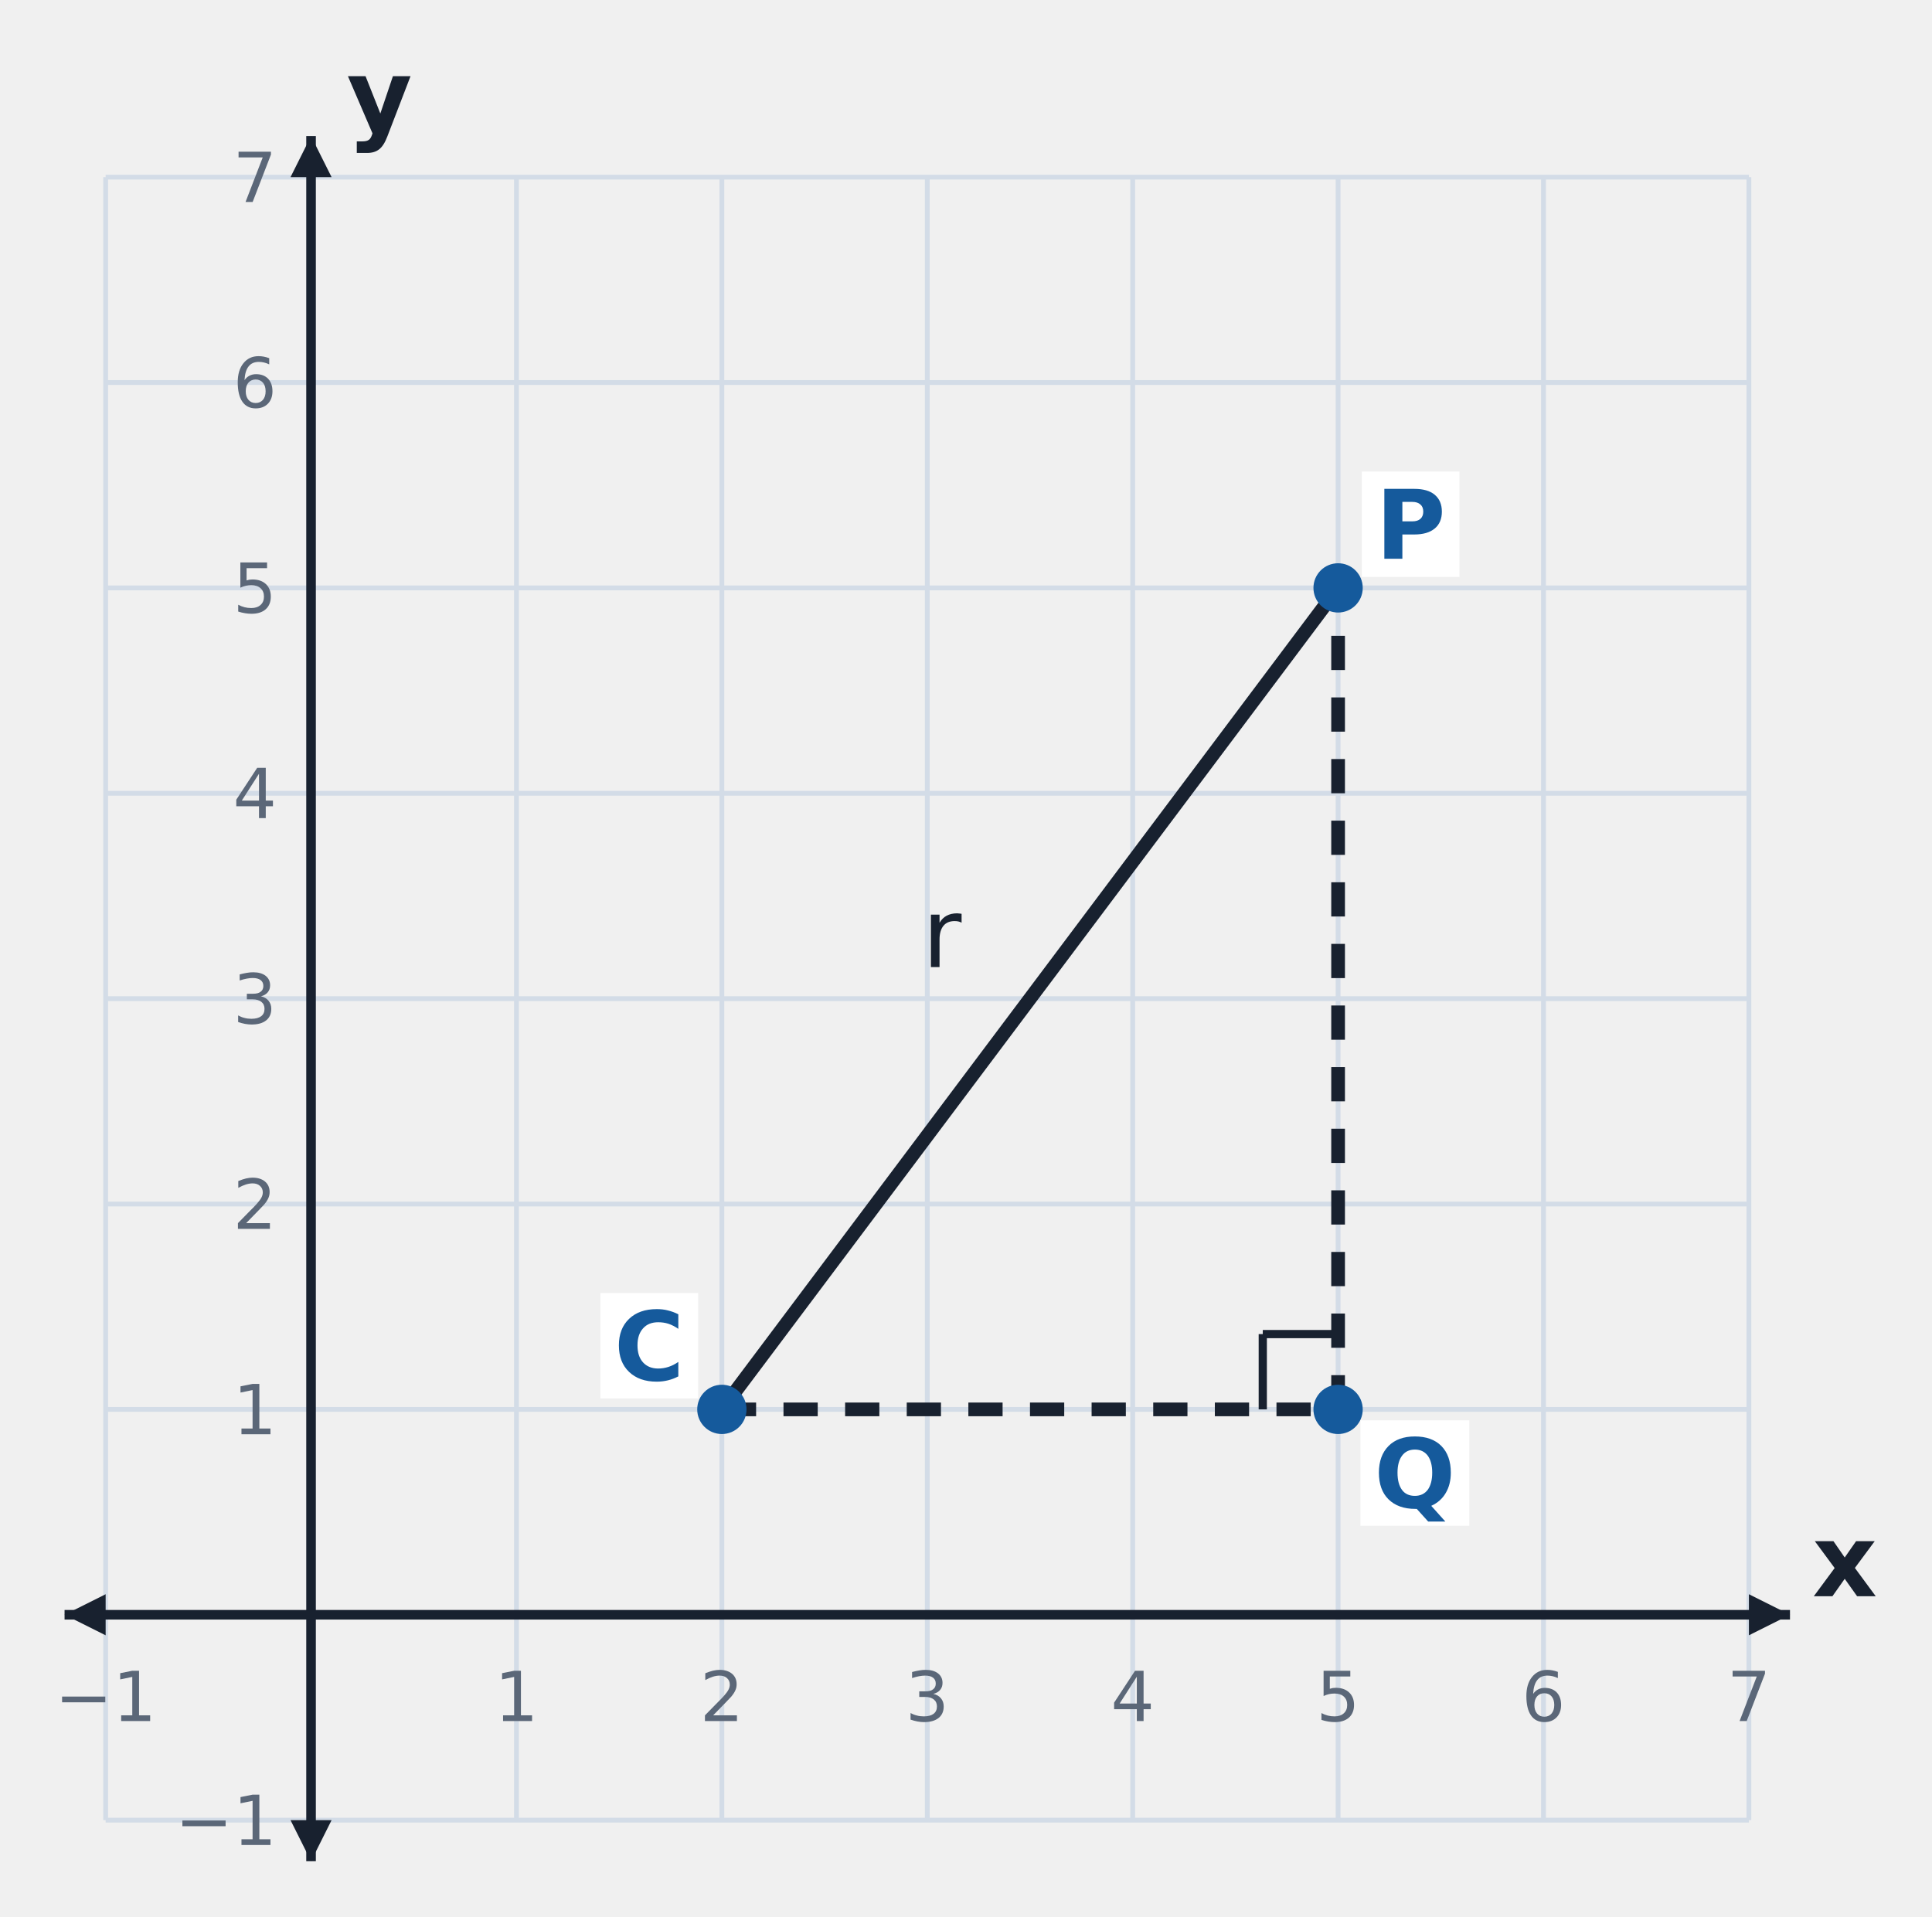
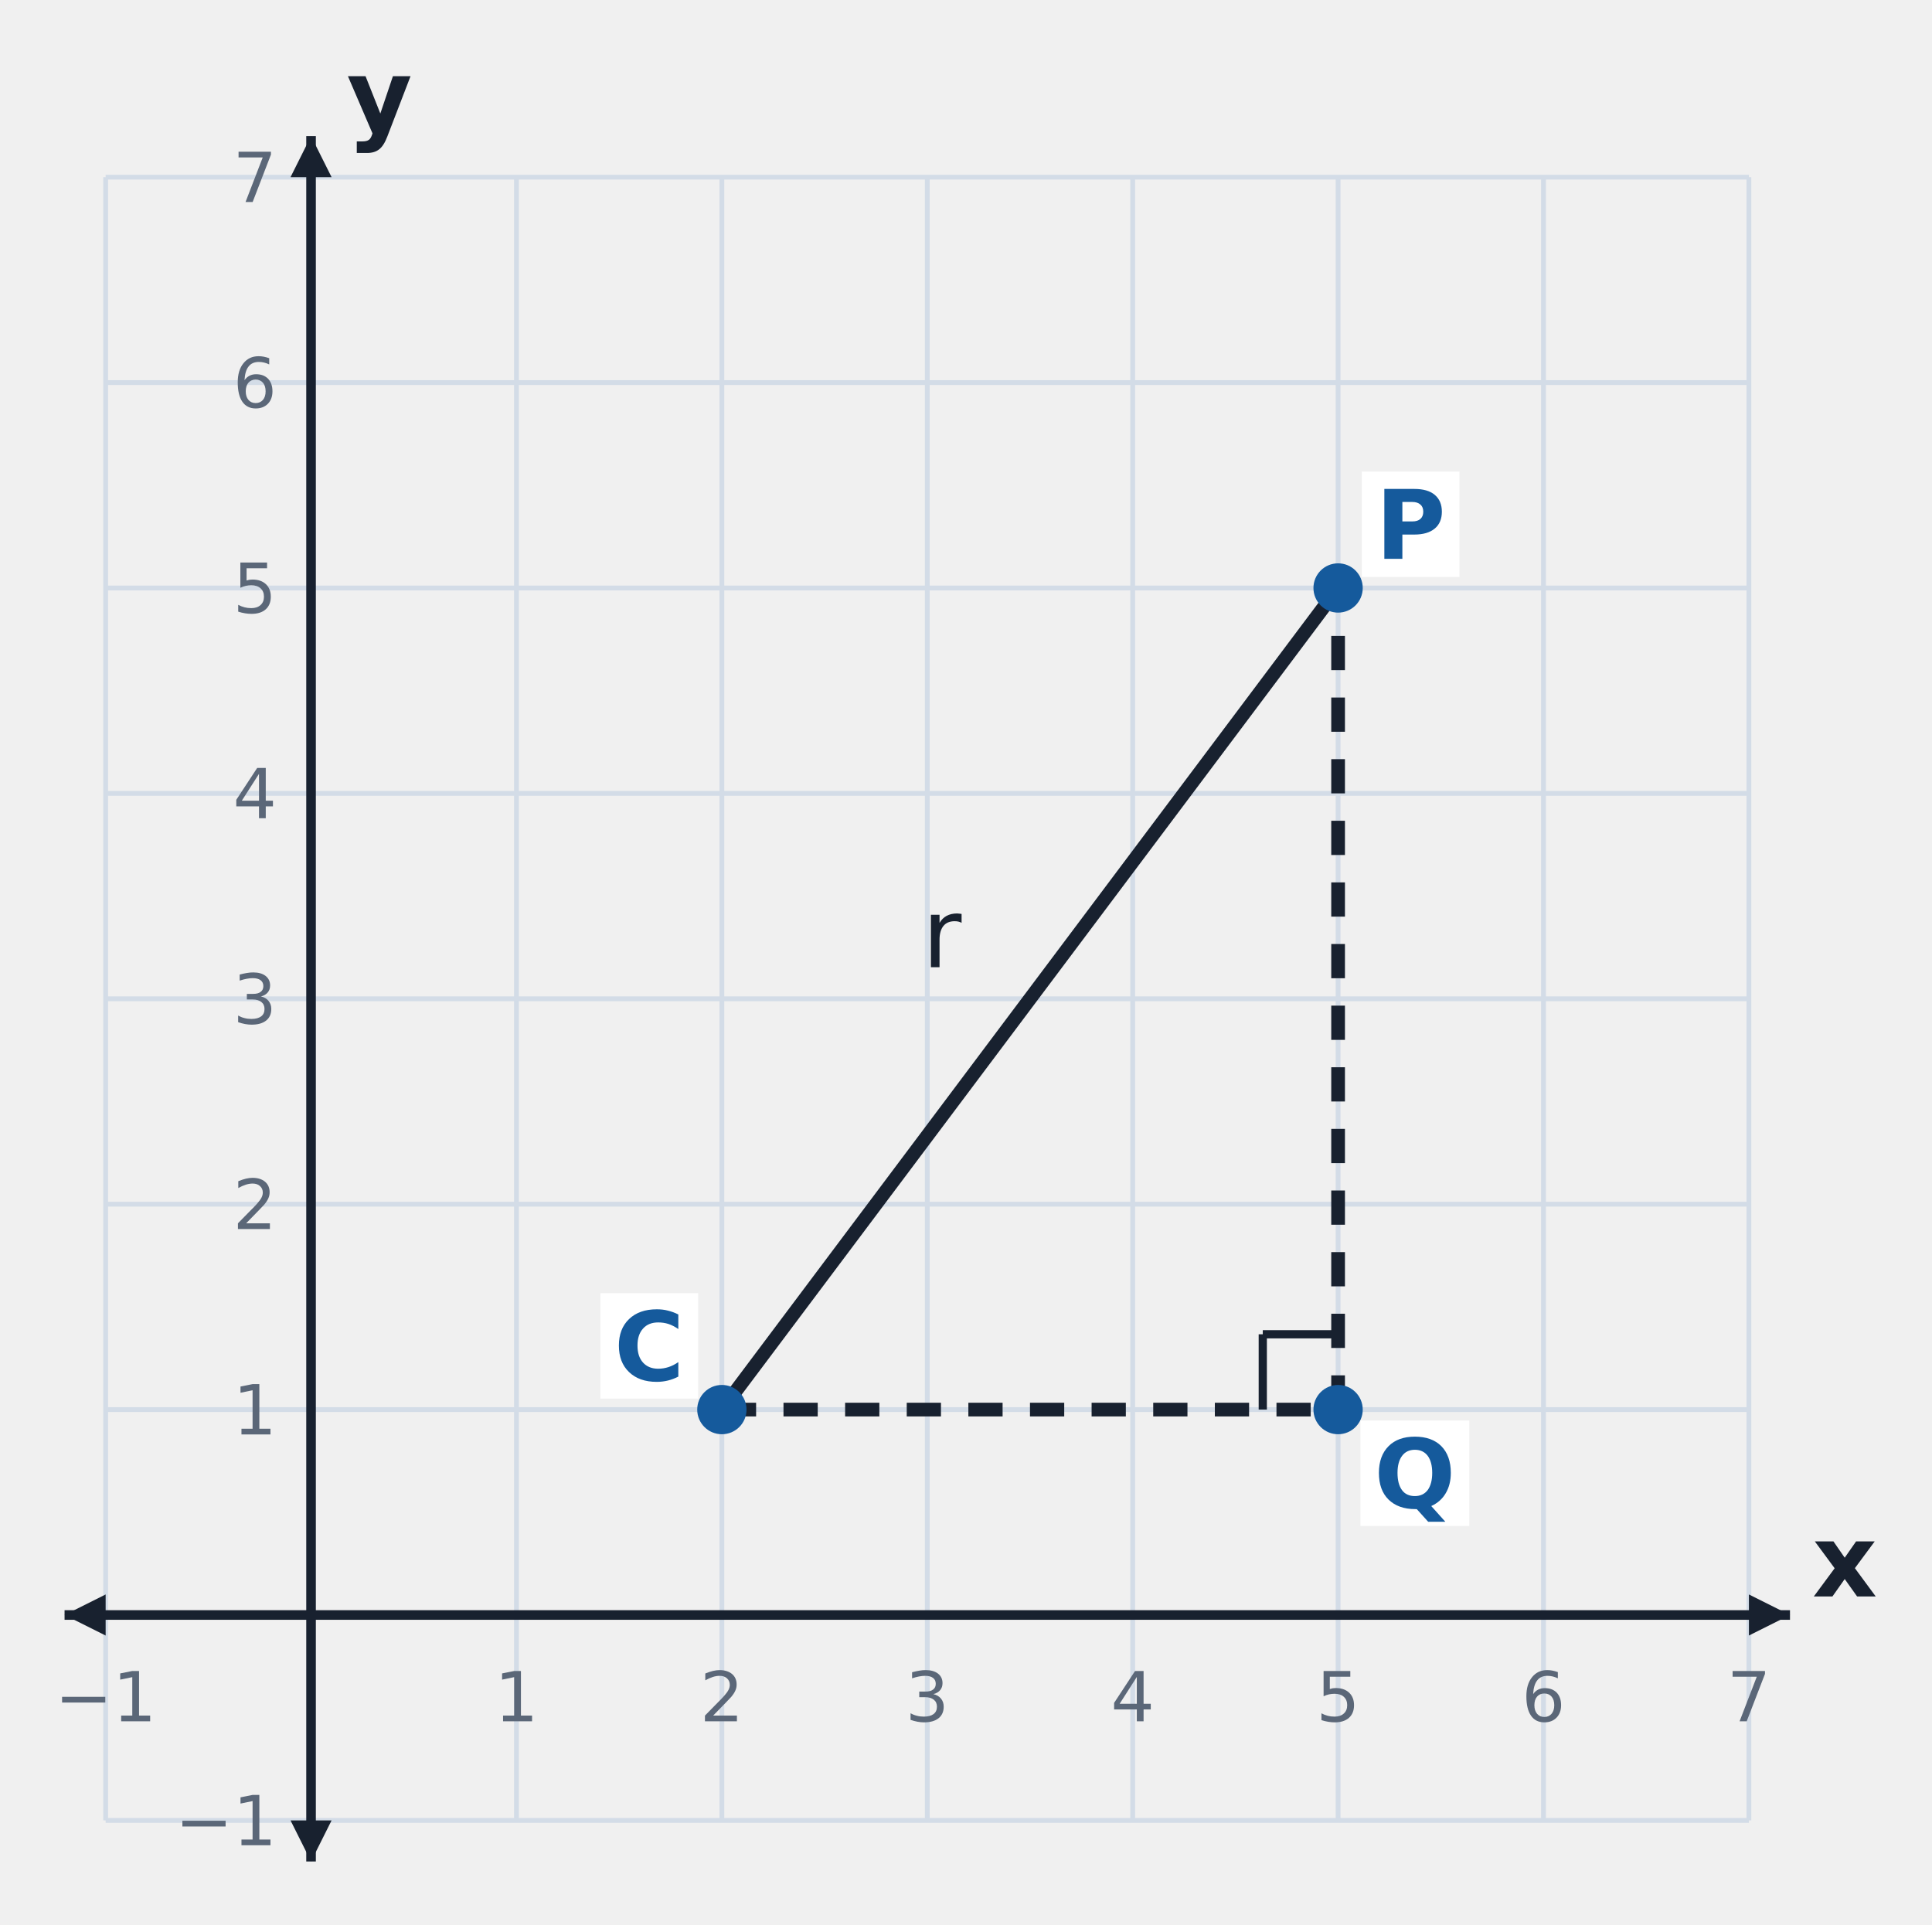
- <svg xmlns="http://www.w3.org/2000/svg" xmlns:xlink="http://www.w3.org/1999/xlink" version="1.1" width="282.17" height="279.927" viewBox="0 0 282.17 279.927">
+ <svg xmlns="http://www.w3.org/2000/svg" xmlns:xlink="http://www.w3.org/1999/xlink" version="1.1" width="282.17" height="281.077" viewBox="0 0 282.17 281.077">
  <defs>
    <clipPath id="clip_1">
-       <path transform="matrix(1,0,0,-1,-68.57043,319.8766)" d="M68.57 39.95H350.741V319.877H68.57Z" clip-rule="evenodd" />
+       <path transform="matrix(1,0,0,-1,-68.57043,319.8766)" d="M68.57 38.8H350.741V319.877H68.57Z" clip-rule="evenodd" />
    </clipPath>
    <path id="font_2_89" d="M.222 .28 .025 .547H.21L.322 .385 .435 .547H.62L.423 .281 .63 0H.445L.322 .173 .2 0H.015L.222 .28Z" />
    <path id="font_2_90" d="M.012 .547H.187L.334 .176 .459 .547H.634L.404-.051C.381-.112 .354-.155 .323-.179 .292-.204 .252-.216 .201-.216H.1V-.101H.155C.184-.101 .206-.096 .219-.086 .233-.077 .243-.06 .251-.036L.256-.021 .012 .547Z" />
    <path id="font_3_1" d="M.106 .355H.732V.272H.106V.355Z" />
    <path id="font_3_19" d="M.124 .083H.285V.64L.11 .604V.694L.284 .729H.383V.083H.544V0H.124V.083Z" />
    <path id="font_3_20" d="M.192 .083H.536V0H.073V.083C.111 .122 .162 .174 .226 .239 .291 .304 .332 .346 .348 .365 .38 .401 .402 .431 .414 .455 .427 .48 .433 .504 .433 .528 .433 .567 .42 .598 .392 .623 .365 .647 .33 .659 .286 .659 .255 .659 .223 .654 .188 .643 .154 .632 .117 .616 .078 .594V.693C.118 .709 .155 .722 .189 .73 .224 .738 .256 .742 .284 .742 .36 .742 .42 .723 .465 .686 .51 .648 .532 .597 .532 .534 .532 .504 .527 .476 .515 .449 .504 .422 .484 .39 .454 .354 .446 .345 .42 .317 .376 .272 .333 .227 .271 .164 .192 .083Z" />
    <path id="font_3_21" d="M.406 .394C.453 .383 .49 .362 .516 .33 .543 .298 .556 .259 .556 .212 .556 .14 .531 .084 .482 .045 .432 .005 .362-.015 .271-.015 .24-.015 .209-.012 .177-.006 .144 0 .111 .009 .076 .021V.117C.104 .101 .133 .089 .166 .081 .199 .072 .233 .068 .268 .068 .33 .068 .377 .081 .409 .105 .442 .13 .458 .165 .458 .212 .458 .255 .443 .289 .413 .313 .383 .337 .341 .35 .287 .35H.202V.431H.291C.34 .431 .377 .44 .402 .46 .428 .479 .441 .507 .441 .543 .441 .581 .428 .609 .401 .629 .375 .649 .337 .659 .287 .659 .26 .659 .231 .656 .2 .65 .169 .645 .135 .635 .098 .623V.711C.136 .721 .171 .729 .203 .734 .236 .74 .267 .742 .296 .742 .371 .742 .43 .725 .474 .691 .517 .657 .539 .611 .539 .553 .539 .513 .528 .479 .504 .451 .481 .424 .448 .404 .406 .394Z" />
    <path id="font_3_22" d="M.378 .643 .129 .254H.378V.643M.352 .729H.476V.254H.58V.172H.476V0H.378V.172H.049V.267L.352 .729Z" />
    <path id="font_3_23" d="M.108 .729H.495V.646H.198V.468C.213 .473 .227 .476 .241 .479 .256 .481 .27 .482 .284 .482 .366 .482 .43 .46 .478 .415 .525 .371 .549 .31 .549 .234 .549 .155 .524 .094 .476 .051 .427 .007 .358-.015 .269-.015 .238-.015 .207-.012 .176-.007 .144-.002 .111 .006 .077 .017V.116C.106 .1 .137 .088 .168 .08 .199 .072 .232 .068 .267 .068 .323 .068 .368 .083 .401 .113 .434 .143 .45 .183 .45 .234 .45 .285 .434 .325 .401 .355 .368 .385 .323 .399 .267 .399 .241 .399 .214 .396 .188 .391 .162 .385 .135 .376 .108 .363V.729Z" />
    <path id="font_3_24" d="M.33 .403C.286 .403 .251 .388 .225 .358 .199 .328 .186 .286 .186 .233 .186 .181 .199 .14 .225 .109 .251 .079 .286 .063 .33 .063 .374 .063 .409 .079 .435 .109 .461 .14 .474 .181 .474 .233 .474 .286 .461 .328 .435 .358 .409 .388 .374 .403 .33 .403M.526 .713V.623C.501 .635 .476 .644 .451 .65 .426 .656 .401 .659 .376 .659 .311 .659 .261 .637 .227 .593 .192 .549 .173 .483 .168 .394 .187 .422 .211 .444 .24 .459 .269 .474 .301 .481 .336 .481 .409 .481 .467 .459 .51 .415 .552 .37 .573 .31 .573 .233 .573 .159 .551 .098 .507 .053 .463 .008 .404-.015 .33-.015 .246-.015 .181 .018 .137 .082 .092 .147 .07 .241 .07 .364 .07 .479 .097 .571 .152 .639 .207 .708 .28 .742 .372 .742 .397 .742 .422 .74 .447 .735 .472 .73 .499 .723 .526 .713Z" />
    <path id="font_3_25" d="M.082 .729H.551V.687L.286 0H.183L.432 .646H.082V.729Z" />
    <path id="font_3_84" d="M.411 .463C.401 .469 .39 .473 .378 .476 .366 .479 .353 .48 .339 .48 .288 .48 .249 .464 .222 .431 .195 .398 .181 .35 .181 .288V0H.091V.547H.181V.462C.2 .495 .225 .52 .255 .536 .285 .552 .322 .561 .365 .561 .371 .561 .378 .56 .386 .559 .393 .559 .402 .557 .411 .556L.411 .463Z" />
    <path id="font_2_36" d="M.67 .04C.635 .022 .599 .008 .562-.001 .525-.01 .486-.015 .445-.015 .323-.015 .227 .019 .156 .087 .085 .155 .05 .247 .05 .364 .05 .48 .085 .572 .156 .64 .227 .708 .323 .742 .445 .742 .486 .742 .525 .738 .562 .728 .599 .719 .635 .706 .67 .688V.536C.635 .56 .601 .578 .567 .589 .533 .6 .497 .605 .46 .605 .393 .605 .34 .584 .302 .541 .263 .498 .244 .439 .244 .364 .244 .288 .263 .229 .302 .186 .34 .144 .393 .122 .46 .122 .497 .122 .533 .128 .567 .139 .601 .15 .635 .167 .67 .191V.04Z" />
    <path id="font_2_49" d="M.092 .729H.404C.497 .729 .568 .709 .617 .668 .667 .626 .692 .568 .692 .491 .692 .415 .667 .356 .617 .315 .568 .274 .497 .253 .404 .253H.28V0H.092V.729M.28 .593V.39H.384C.42 .39 .448 .398 .468 .416 .488 .434 .498 .459 .498 .491 .498 .524 .488 .549 .468 .566 .448 .584 .42 .593 .384 .593H.28Z" />
    <path id="font_2_50" d="M.445-.014H.43C.31-.014 .217 .02 .15 .086 .083 .152 .05 .245 .05 .364 .05 .482 .083 .574 .15 .642 .216 .709 .308 .742 .425 .742 .543 .742 .635 .709 .701 .643 .767 .576 .8 .483 .8 .364 .8 .281 .782 .211 .747 .152 .712 .092 .662 .048 .596 .018L.743-.146H.564L.445-.014M.425 .605C.368 .605 .323 .584 .292 .542 .26 .5 .244 .44 .244 .364 .244 .285 .26 .226 .291 .184 .321 .143 .366 .122 .425 .122 .482 .122 .527 .143 .559 .185 .59 .228 .606 .287 .606 .364 .606 .44 .59 .5 .559 .542 .527 .584 .482 .605 .425 .605Z" />
  </defs>
  <g clip-path="url(#clip_1)">
    <path transform="matrix(1,0,0,-1,-68.57043,319.8766)" stroke-width=".7" stroke-linecap="butt" stroke-miterlimit="10" stroke-linejoin="miter" fill="none" stroke="#d3dce7" d="M84 54V294" />
    <path transform="matrix(1,0,0,-1,-68.57043,319.8766)" stroke-width=".7" stroke-linecap="butt" stroke-miterlimit="10" stroke-linejoin="miter" fill="none" stroke="#d3dce7" d="M114 54V294" />
    <path transform="matrix(1,0,0,-1,-68.57043,319.8766)" stroke-width=".7" stroke-linecap="butt" stroke-miterlimit="10" stroke-linejoin="miter" fill="none" stroke="#d3dce7" d="M144 54V294" />
    <path transform="matrix(1,0,0,-1,-68.57043,319.8766)" stroke-width=".7" stroke-linecap="butt" stroke-miterlimit="10" stroke-linejoin="miter" fill="none" stroke="#d3dce7" d="M174 54V294" />
    <path transform="matrix(1,0,0,-1,-68.57043,319.8766)" stroke-width=".7" stroke-linecap="butt" stroke-miterlimit="10" stroke-linejoin="miter" fill="none" stroke="#d3dce7" d="M204 54V294" />
    <path transform="matrix(1,0,0,-1,-68.57043,319.8766)" stroke-width=".7" stroke-linecap="butt" stroke-miterlimit="10" stroke-linejoin="miter" fill="none" stroke="#d3dce7" d="M234 54V294" />
    <path transform="matrix(1,0,0,-1,-68.57043,319.8766)" stroke-width=".7" stroke-linecap="butt" stroke-miterlimit="10" stroke-linejoin="miter" fill="none" stroke="#d3dce7" d="M264 54V294" />
    <path transform="matrix(1,0,0,-1,-68.57043,319.8766)" stroke-width=".7" stroke-linecap="butt" stroke-miterlimit="10" stroke-linejoin="miter" fill="none" stroke="#d3dce7" d="M294 54V294" />
    <path transform="matrix(1,0,0,-1,-68.57043,319.8766)" stroke-width=".7" stroke-linecap="butt" stroke-miterlimit="10" stroke-linejoin="miter" fill="none" stroke="#d3dce7" d="M324 54V294" />
    <path transform="matrix(1,0,0,-1,-68.57043,319.8766)" stroke-width=".7" stroke-linecap="butt" stroke-miterlimit="10" stroke-linejoin="miter" fill="none" stroke="#d3dce7" d="M84 54H324" />
    <path transform="matrix(1,0,0,-1,-68.57043,319.8766)" stroke-width=".7" stroke-linecap="butt" stroke-miterlimit="10" stroke-linejoin="miter" fill="none" stroke="#d3dce7" d="M84 84H324" />
    <path transform="matrix(1,0,0,-1,-68.57043,319.8766)" stroke-width=".7" stroke-linecap="butt" stroke-miterlimit="10" stroke-linejoin="miter" fill="none" stroke="#d3dce7" d="M84 114H324" />
    <path transform="matrix(1,0,0,-1,-68.57043,319.8766)" stroke-width=".7" stroke-linecap="butt" stroke-miterlimit="10" stroke-linejoin="miter" fill="none" stroke="#d3dce7" d="M84 144H324" />
    <path transform="matrix(1,0,0,-1,-68.57043,319.8766)" stroke-width=".7" stroke-linecap="butt" stroke-miterlimit="10" stroke-linejoin="miter" fill="none" stroke="#d3dce7" d="M84 174H324" />
    <path transform="matrix(1,0,0,-1,-68.57043,319.8766)" stroke-width=".7" stroke-linecap="butt" stroke-miterlimit="10" stroke-linejoin="miter" fill="none" stroke="#d3dce7" d="M84 204H324" />
    <path transform="matrix(1,0,0,-1,-68.57043,319.8766)" stroke-width=".7" stroke-linecap="butt" stroke-miterlimit="10" stroke-linejoin="miter" fill="none" stroke="#d3dce7" d="M84 234H324" />
    <path transform="matrix(1,0,0,-1,-68.57043,319.8766)" stroke-width=".7" stroke-linecap="butt" stroke-miterlimit="10" stroke-linejoin="miter" fill="none" stroke="#d3dce7" d="M84 264H324" />
    <path transform="matrix(1,0,0,-1,-68.57043,319.8766)" stroke-width=".7" stroke-linecap="butt" stroke-miterlimit="10" stroke-linejoin="miter" fill="none" stroke="#d3dce7" d="M84 294H324" />
    <path transform="matrix(1,0,0,-1,-68.57043,319.8766)" stroke-width="1.4" stroke-linecap="butt" stroke-miterlimit="10" stroke-linejoin="miter" fill="none" stroke="#18212f" d="M78 84H330" />
    <path transform="matrix(1,0,0,-1,-68.57043,319.8766)" d="M330 84 324 87V81Z" fill="#18212f" fill-rule="evenodd" />
    <path transform="matrix(1,0,0,-1,-68.57043,319.8766)" d="M78 84 84 81V87Z" fill="#18212f" fill-rule="evenodd" />
    <use data-text="x" xlink:href="#font_2_89" transform="matrix(14.7,0,0,-14.7,264.6887,233.1686)" fill="#18212f" />
    <path transform="matrix(1,0,0,-1,-68.57043,319.8766)" stroke-width="1.4" stroke-linecap="butt" stroke-miterlimit="10" stroke-linejoin="miter" fill="none" stroke="#18212f" d="M114 48V300" />
    <path transform="matrix(1,0,0,-1,-68.57043,319.8766)" d="M114 300 111 294H117Z" fill="#18212f" fill-rule="evenodd" />
    <path transform="matrix(1,0,0,-1,-68.57043,319.8766)" d="M114 48 117 54H111Z" fill="#18212f" fill-rule="evenodd" />
    <use data-text="y" xlink:href="#font_2_90" transform="matrix(14.7,0,0,-14.7,50.63847,19.16855)" fill="#18212f" />
    <use data-text="−" xlink:href="#font_3_1" transform="matrix(10.08,0,0,-10.08,8,251.4054)" fill="#5b6778" />
    <use data-text="1" xlink:href="#font_3_19" transform="matrix(10.08,0,0,-10.08,16.44704,251.4054)" fill="#5b6778" />
    <use data-text="1" xlink:href="#font_3_19" transform="matrix(10.08,0,0,-10.08,72.22297,251.4054)" fill="#5b6778" />
    <use data-text="2" xlink:href="#font_3_20" transform="matrix(10.08,0,0,-10.08,102.223,251.4054)" fill="#5b6778" />
    <use data-text="3" xlink:href="#font_3_21" transform="matrix(10.08,0,0,-10.08,132.223,251.4054)" fill="#5b6778" />
    <use data-text="4" xlink:href="#font_3_22" transform="matrix(10.08,0,0,-10.08,162.223,251.4054)" fill="#5b6778" />
    <use data-text="5" xlink:href="#font_3_23" transform="matrix(10.08,0,0,-10.08,192.223,251.4054)" fill="#5b6778" />
    <use data-text="6" xlink:href="#font_3_24" transform="matrix(10.08,0,0,-10.08,222.223,251.4054)" fill="#5b6778" />
    <use data-text="7" xlink:href="#font_3_25" transform="matrix(10.08,0,0,-10.08,252.223,251.4054)" fill="#5b6778" />
    <use data-text="−" xlink:href="#font_3_1" transform="matrix(10.08,0,0,-10.08,25.57043,269.5054)" fill="#5b6778" />
    <use data-text="1" xlink:href="#font_3_19" transform="matrix(10.08,0,0,-10.08,34.01748,269.5054)" fill="#5b6778" />
    <use data-text="1" xlink:href="#font_3_19" transform="matrix(10.08,0,0,-10.08,34.01637,209.5054)" fill="#5b6778" />
    <use data-text="2" xlink:href="#font_3_20" transform="matrix(10.08,0,0,-10.08,34.01637,179.5054)" fill="#5b6778" />
    <use data-text="3" xlink:href="#font_3_21" transform="matrix(10.08,0,0,-10.08,34.01637,149.5054)" fill="#5b6778" />
    <use data-text="4" xlink:href="#font_3_22" transform="matrix(10.08,0,0,-10.08,34.01637,119.5054)" fill="#5b6778" />
    <use data-text="5" xlink:href="#font_3_23" transform="matrix(10.08,0,0,-10.08,34.01637,89.50536)" fill="#5b6778" />
    <use data-text="6" xlink:href="#font_3_24" transform="matrix(10.08,0,0,-10.08,34.01637,59.50537)" fill="#5b6778" />
    <use data-text="7" xlink:href="#font_3_25" transform="matrix(10.08,0,0,-10.08,34.01637,29.50537)" fill="#5b6778" />
    <path transform="matrix(1,0,0,-1,-68.57043,319.8766)" stroke-width="2" stroke-linecap="butt" stroke-miterlimit="10" stroke-linejoin="miter" fill="none" stroke="#18212f" d="M174 114 264 234" />
    <use data-text="r" xlink:href="#font_3_84" transform="matrix(14,0,0,-14,134.6858,141.2671)" fill="#18212f" />
    <path transform="matrix(1,0,0,-1,-68.57043,319.8766)" stroke-width="2" stroke-linecap="butt" stroke-dasharray="5,4" stroke-miterlimit="10" stroke-linejoin="miter" fill="none" stroke="#18212f" d="M174 114H264" />
    <path transform="matrix(1,0,0,-1,-68.57043,319.8766)" stroke-width="2" stroke-linecap="butt" stroke-dasharray="5,4" stroke-miterlimit="10" stroke-linejoin="miter" fill="none" stroke="#18212f" d="M264 114V234" />
    <path transform="matrix(1,0,0,-1,-68.57043,319.8766)" stroke-width="1.2" stroke-linecap="butt" stroke-miterlimit="10" stroke-linejoin="miter" fill="none" stroke="#18212f" d="M253 114V125" />
    <path transform="matrix(1,0,0,-1,-68.57043,319.8766)" stroke-width="1.2" stroke-linecap="butt" stroke-miterlimit="10" stroke-linejoin="miter" fill="none" stroke="#18212f" d="M253 125H264" />
    <path transform="matrix(1,0,0,-1,-68.57043,319.8766)" d="M177.6 114C177.6 115.988 175.988 117.6 174 117.6 172.012 117.6 170.4 115.988 170.4 114 170.4 112.012 172.012 110.4 174 110.4 175.988 110.4 177.6 112.012 177.6 114" fill="#155a9c" fill-rule="evenodd" />
    <path transform="matrix(1,0,0,-1,-68.57043,319.8766)" d="M156.26 115.6H170.534V131H156.26Z" fill="#ffffff" fill-rule="evenodd" />
    <use data-text="C" xlink:href="#font_2_36" transform="matrix(14,0,0,-14,89.68948,201.6165)" fill="#155a9c" />
    <path transform="matrix(1,0,0,-1,-68.57043,319.8766)" d="M267.6 234C267.6 235.988 265.988 237.6 264 237.6 262.012 237.6 260.4 235.988 260.4 234 260.4 232.012 262.012 230.4 264 230.4 265.988 230.4 267.6 232.012 267.6 234" fill="#155a9c" fill-rule="evenodd" />
    <path transform="matrix(1,0,0,-1,-68.57043,319.8766)" d="M267.467 235.6H281.728V251H267.467Z" fill="#ffffff" fill-rule="evenodd" />
    <use data-text="P" xlink:href="#font_2_49" transform="matrix(14,0,0,-14,200.897,81.61656)" fill="#155a9c" />
    <path transform="matrix(1,0,0,-1,-68.57043,319.8766)" d="M267.6 114C267.6 115.988 265.988 117.6 264 117.6 262.012 117.6 260.4 115.988 260.4 114 260.4 112.012 262.012 110.4 264 110.4 265.988 110.4 267.6 112.012 267.6 114" fill="#155a9c" fill-rule="evenodd" />
    <path transform="matrix(1,0,0,-1,-68.57043,319.8766)" d="M267.262 97H283.164V112.4H267.262Z" fill="#ffffff" fill-rule="evenodd" />
    <use data-text="Q" xlink:href="#font_2_50" transform="matrix(14,0,0,-14,200.6919,220.2166)" fill="#155a9c" />
  </g>
</svg>
